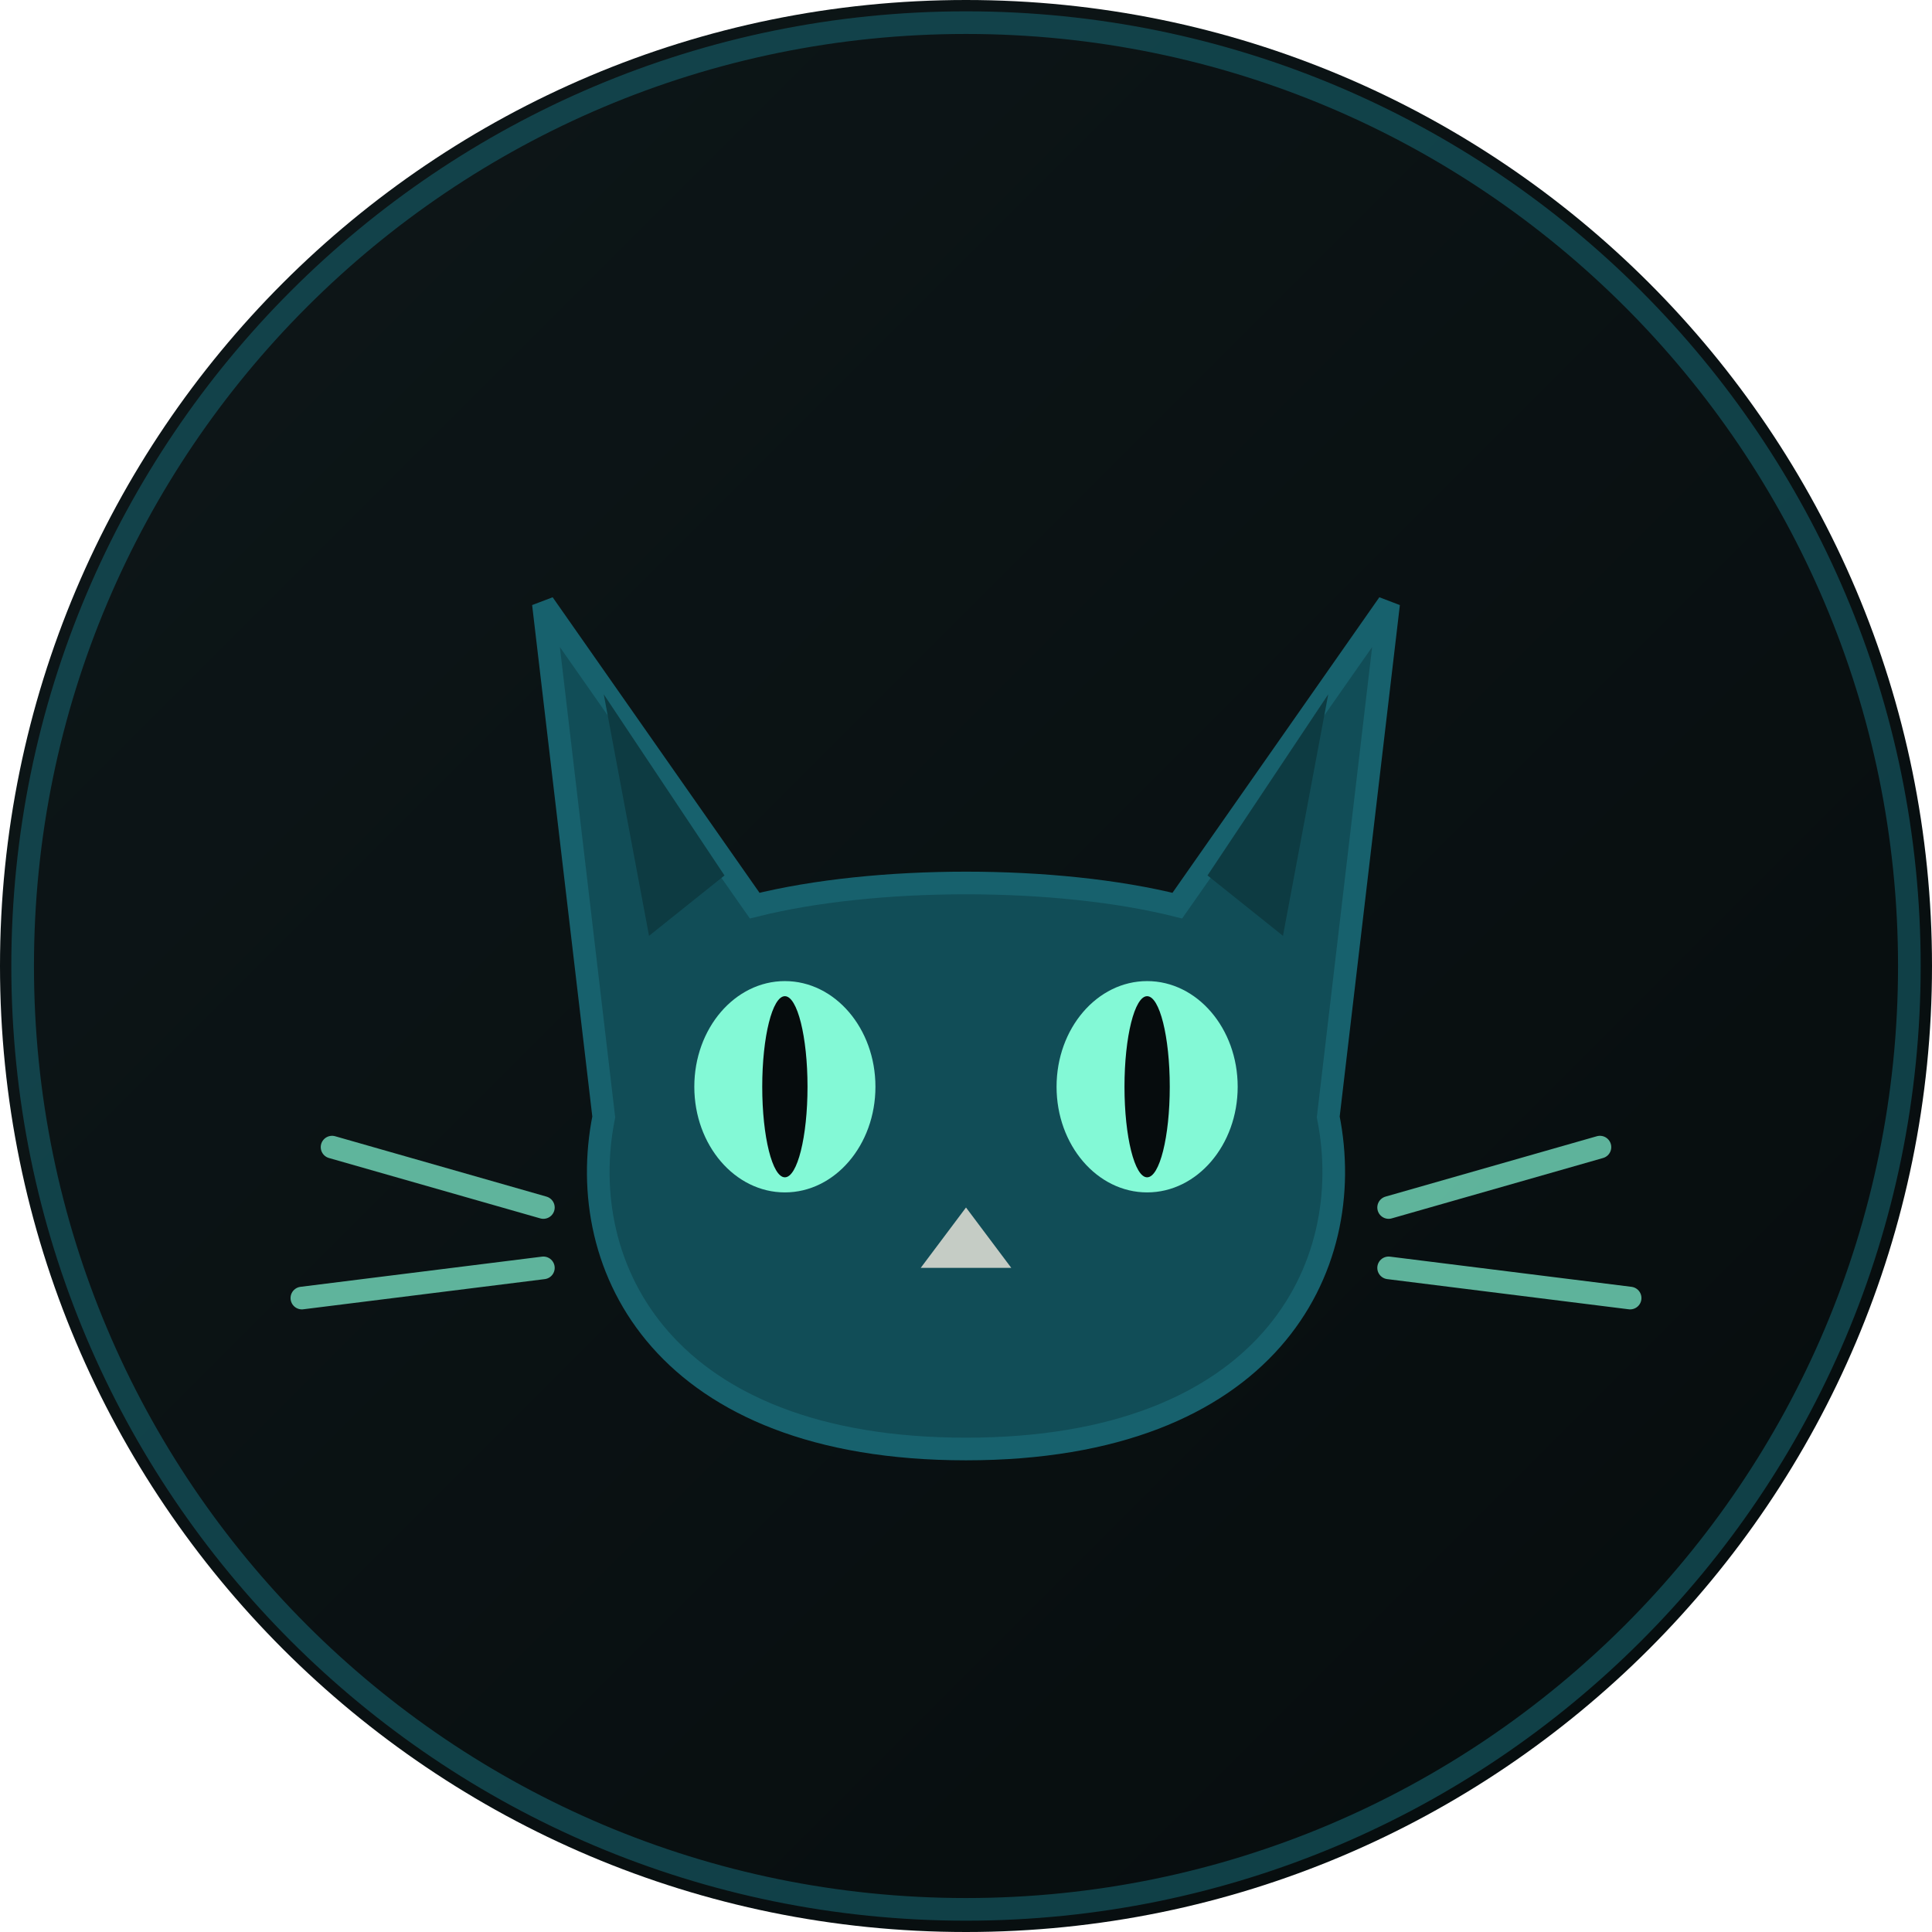
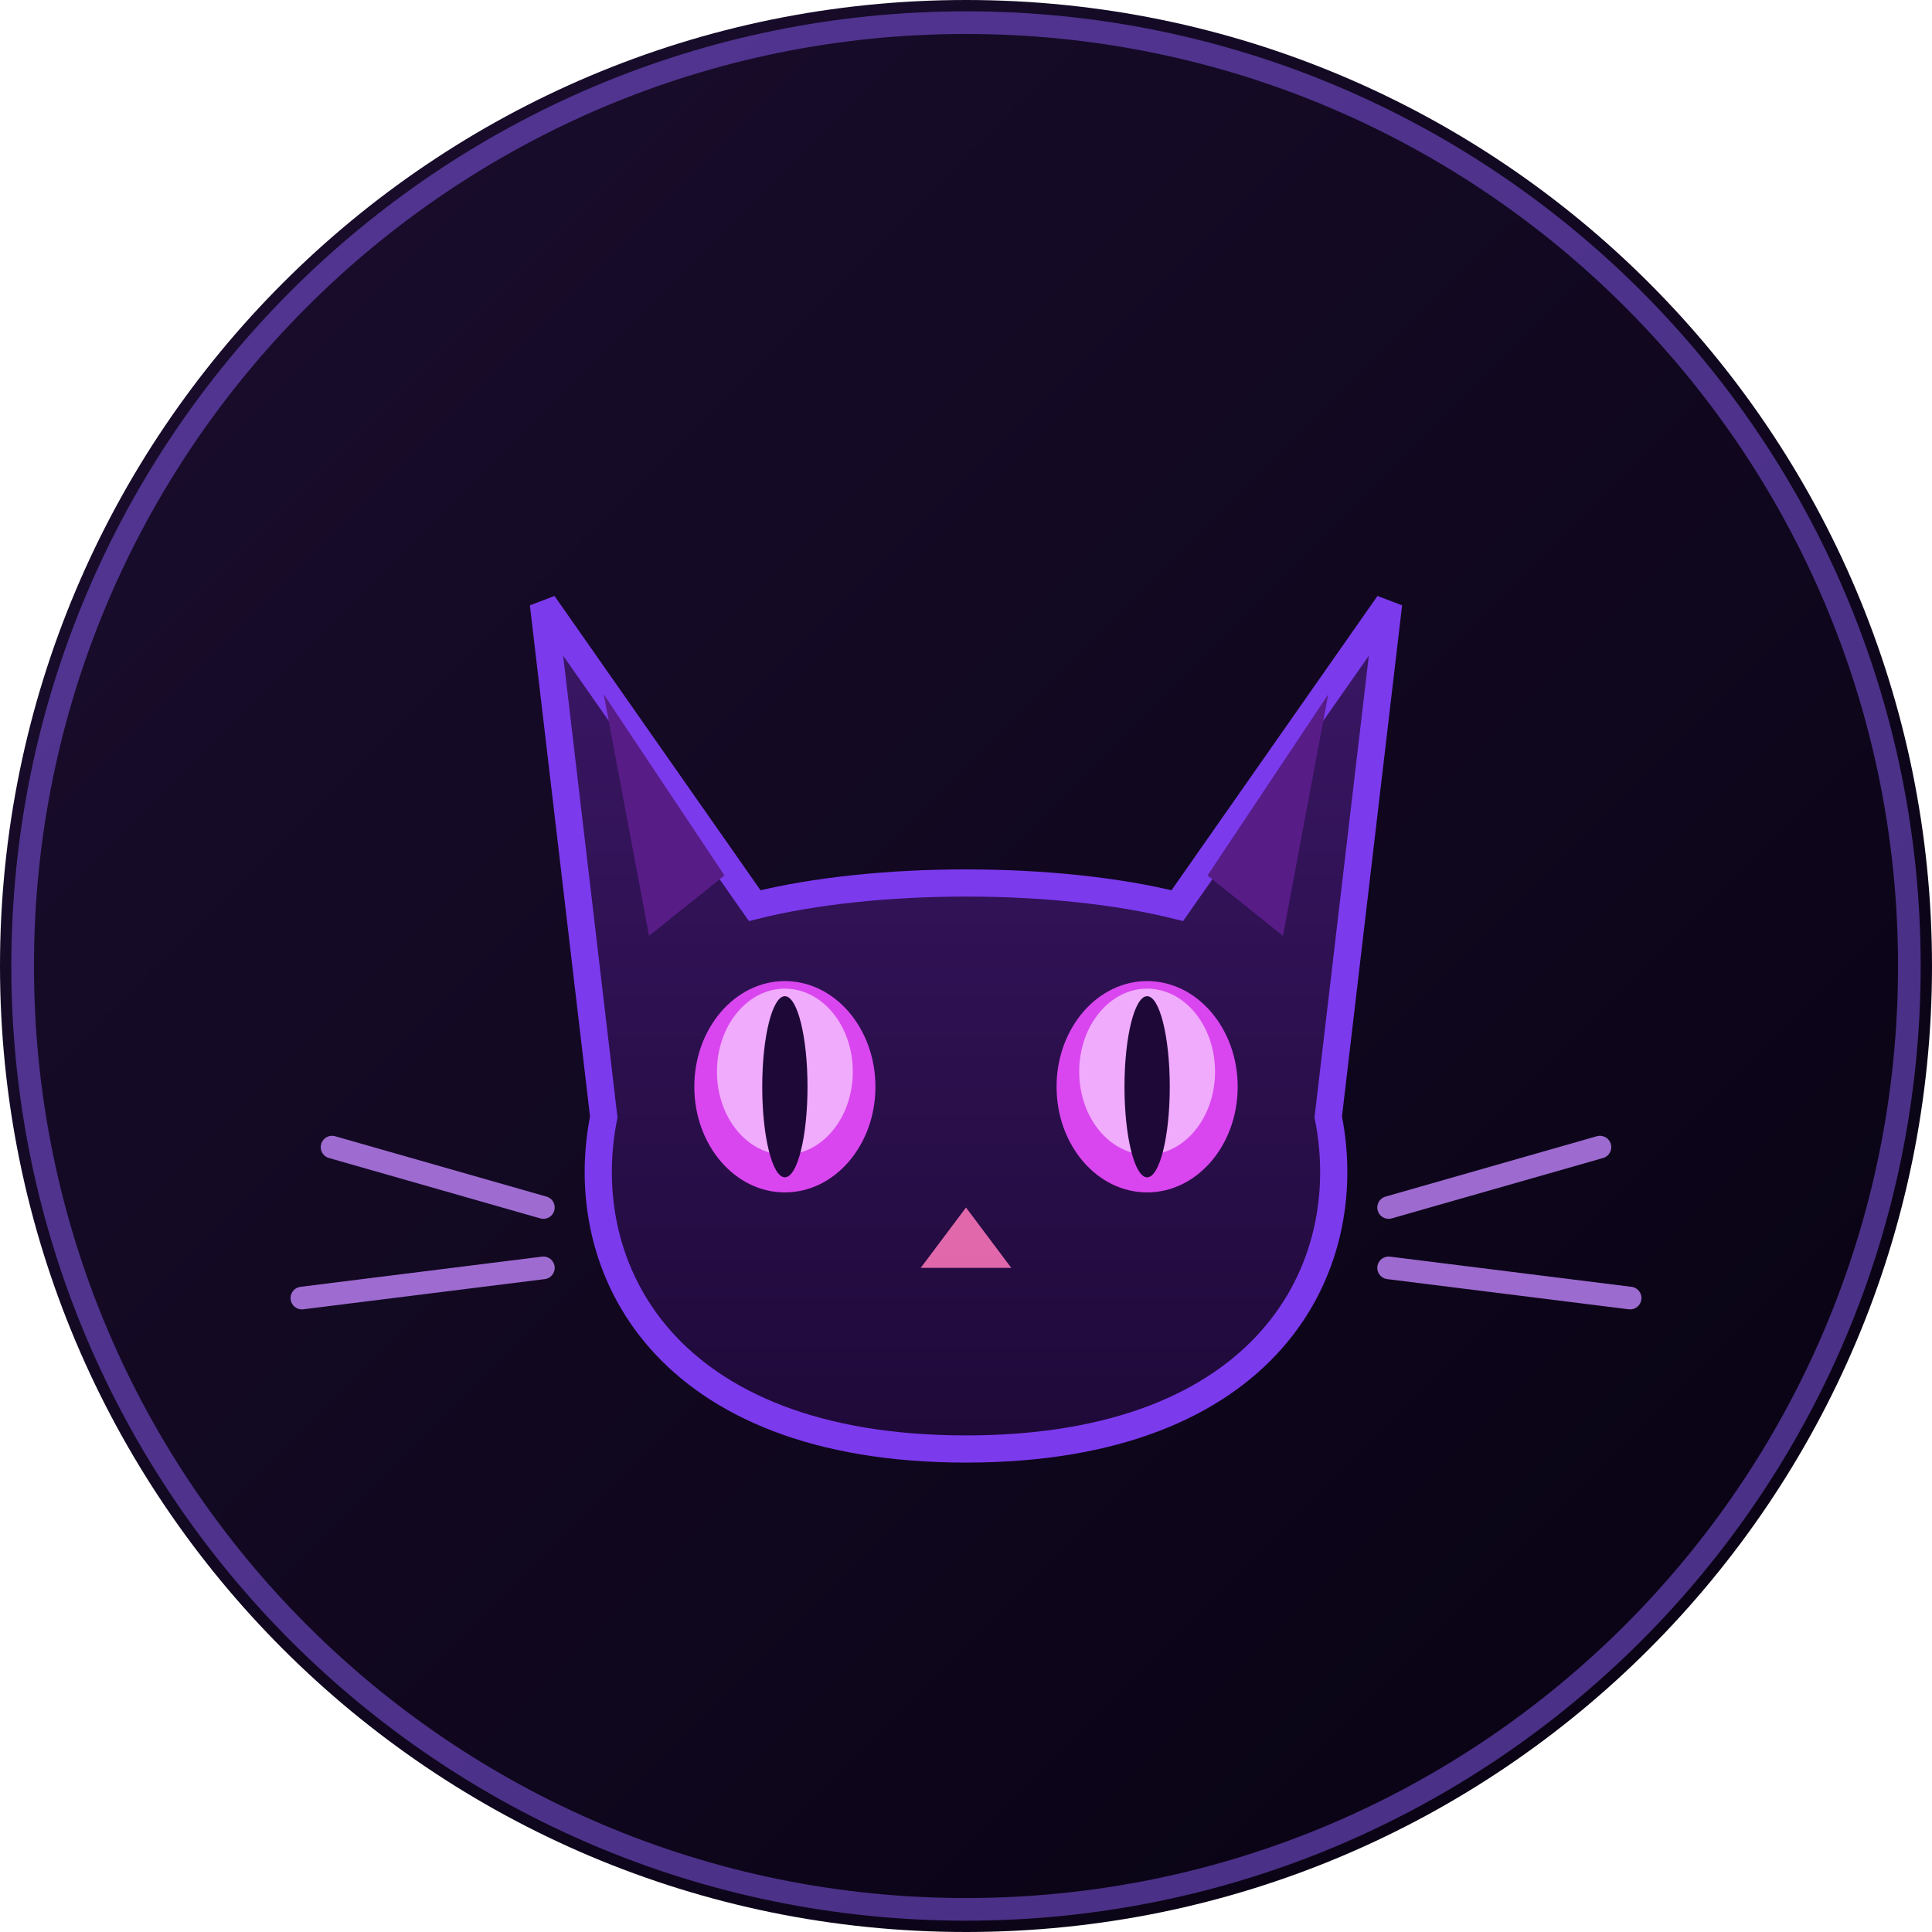
<svg xmlns="http://www.w3.org/2000/svg" viewBox="0 0 128 128" width="100%" height="100%">
  <defs>
    <linearGradient id="bg-cat" x1="0%" y1="0%" x2="100%" y2="100%">
-       <stop offset="0%" stop-color="#0e1719" />
-       <stop offset="100%" stop-color="#060c0d" />
+       <stop offset="0%" stop-color="#1b0e2f" />
+       <stop offset="100%" stop-color="#070211" />
+     </linearGradient>
+     <linearGradient id="cat-body" x1="0%" y1="0%" x2="0%" y2="100%">
+       <stop offset="0%" stop-color="#3b1766" />
+       <stop offset="100%" stop-color="#1e0938" />
    </linearGradient>
  </defs>
  <circle cx="64" cy="64" r="64" fill="url(#bg-cat)" />
-   <circle cx="64" cy="64" r="62.5" fill="none" stroke="#17616d" stroke-width="1.5" stroke-opacity="0.6" />
-   <path d="M36 40 L50 60 C58 58 70 58 78 60 L92 40 L88 74 C90 84 84 96 64 96 C44 96 38 84 40 74 Z" fill="#114d57" stroke="#17616d" stroke-width="1.5" />
-   <polygon points="40,46 48,58 43,62" fill="#0d3b42" />
-   <polygon points="88,46 80,58 85,62" fill="#0d3b42" />
-   <ellipse cx="52" cy="72" rx="6" ry="7" fill="#83f9d6" />
-   <ellipse cx="76" cy="72" rx="6" ry="7" fill="#83f9d6" />
-   <ellipse cx="52" cy="72" rx="1.5" ry="6" fill="#060c0d" />
-   <ellipse cx="76" cy="72" rx="1.5" ry="6" fill="#060c0d" />
-   <polygon points="64,80 61,84 67,84" fill="#f3ece1" opacity="0.8" />
-   <line x1="36" y1="80" x2="22" y2="76" stroke="#83f9d6" stroke-width="1.5" stroke-linecap="round" opacity="0.7" />
-   <line x1="36" y1="84" x2="20" y2="86" stroke="#83f9d6" stroke-width="1.5" stroke-linecap="round" opacity="0.7" />
-   <line x1="92" y1="80" x2="106" y2="76" stroke="#83f9d6" stroke-width="1.5" stroke-linecap="round" opacity="0.7" />
-   <line x1="92" y1="84" x2="108" y2="86" stroke="#83f9d6" stroke-width="1.5" stroke-linecap="round" opacity="0.7" />
+   <circle cx="64" cy="64" r="62.5" fill="none" stroke="#8b5cf6" stroke-width="1.5" stroke-opacity="0.5" />
+   <path d="M36 40 L50 60 C58 58 70 58 78 60 L92 40 L88 74 C90 84 84 96 64 96 C44 96 38 84 40 74 Z" fill="url(#cat-body)" stroke="#7c3aed" stroke-width="1.8" />
+   <polygon points="40,46 48,58 43,62" fill="#581c87" />
+   <polygon points="88,46 80,58 85,62" fill="#581c87" />
+   <ellipse cx="52" cy="72" rx="6" ry="7" fill="#d946ef" />
+   <ellipse cx="76" cy="72" rx="6" ry="7" fill="#d946ef" />
+   <ellipse cx="52" cy="71" rx="4.5" ry="5.5" fill="#f0abfc" />
+   <ellipse cx="76" cy="71" rx="4.5" ry="5.5" fill="#f0abfc" />
+   <ellipse cx="52" cy="72" rx="1.5" ry="6" fill="#1e0838" />
+   <ellipse cx="76" cy="72" rx="1.5" ry="6" fill="#1e0838" />
+   <polygon points="64,80 61,84 67,84" fill="#f472b6" opacity="0.9" />
+   <line x1="36" y1="80" x2="22" y2="76" stroke="#c084fc" stroke-width="1.5" stroke-linecap="round" opacity="0.8" />
+   <line x1="36" y1="84" x2="20" y2="86" stroke="#c084fc" stroke-width="1.5" stroke-linecap="round" opacity="0.8" />
+   <line x1="92" y1="80" x2="106" y2="76" stroke="#c084fc" stroke-width="1.5" stroke-linecap="round" opacity="0.8" />
+   <line x1="92" y1="84" x2="108" y2="86" stroke="#c084fc" stroke-width="1.5" stroke-linecap="round" opacity="0.8" />
</svg>
